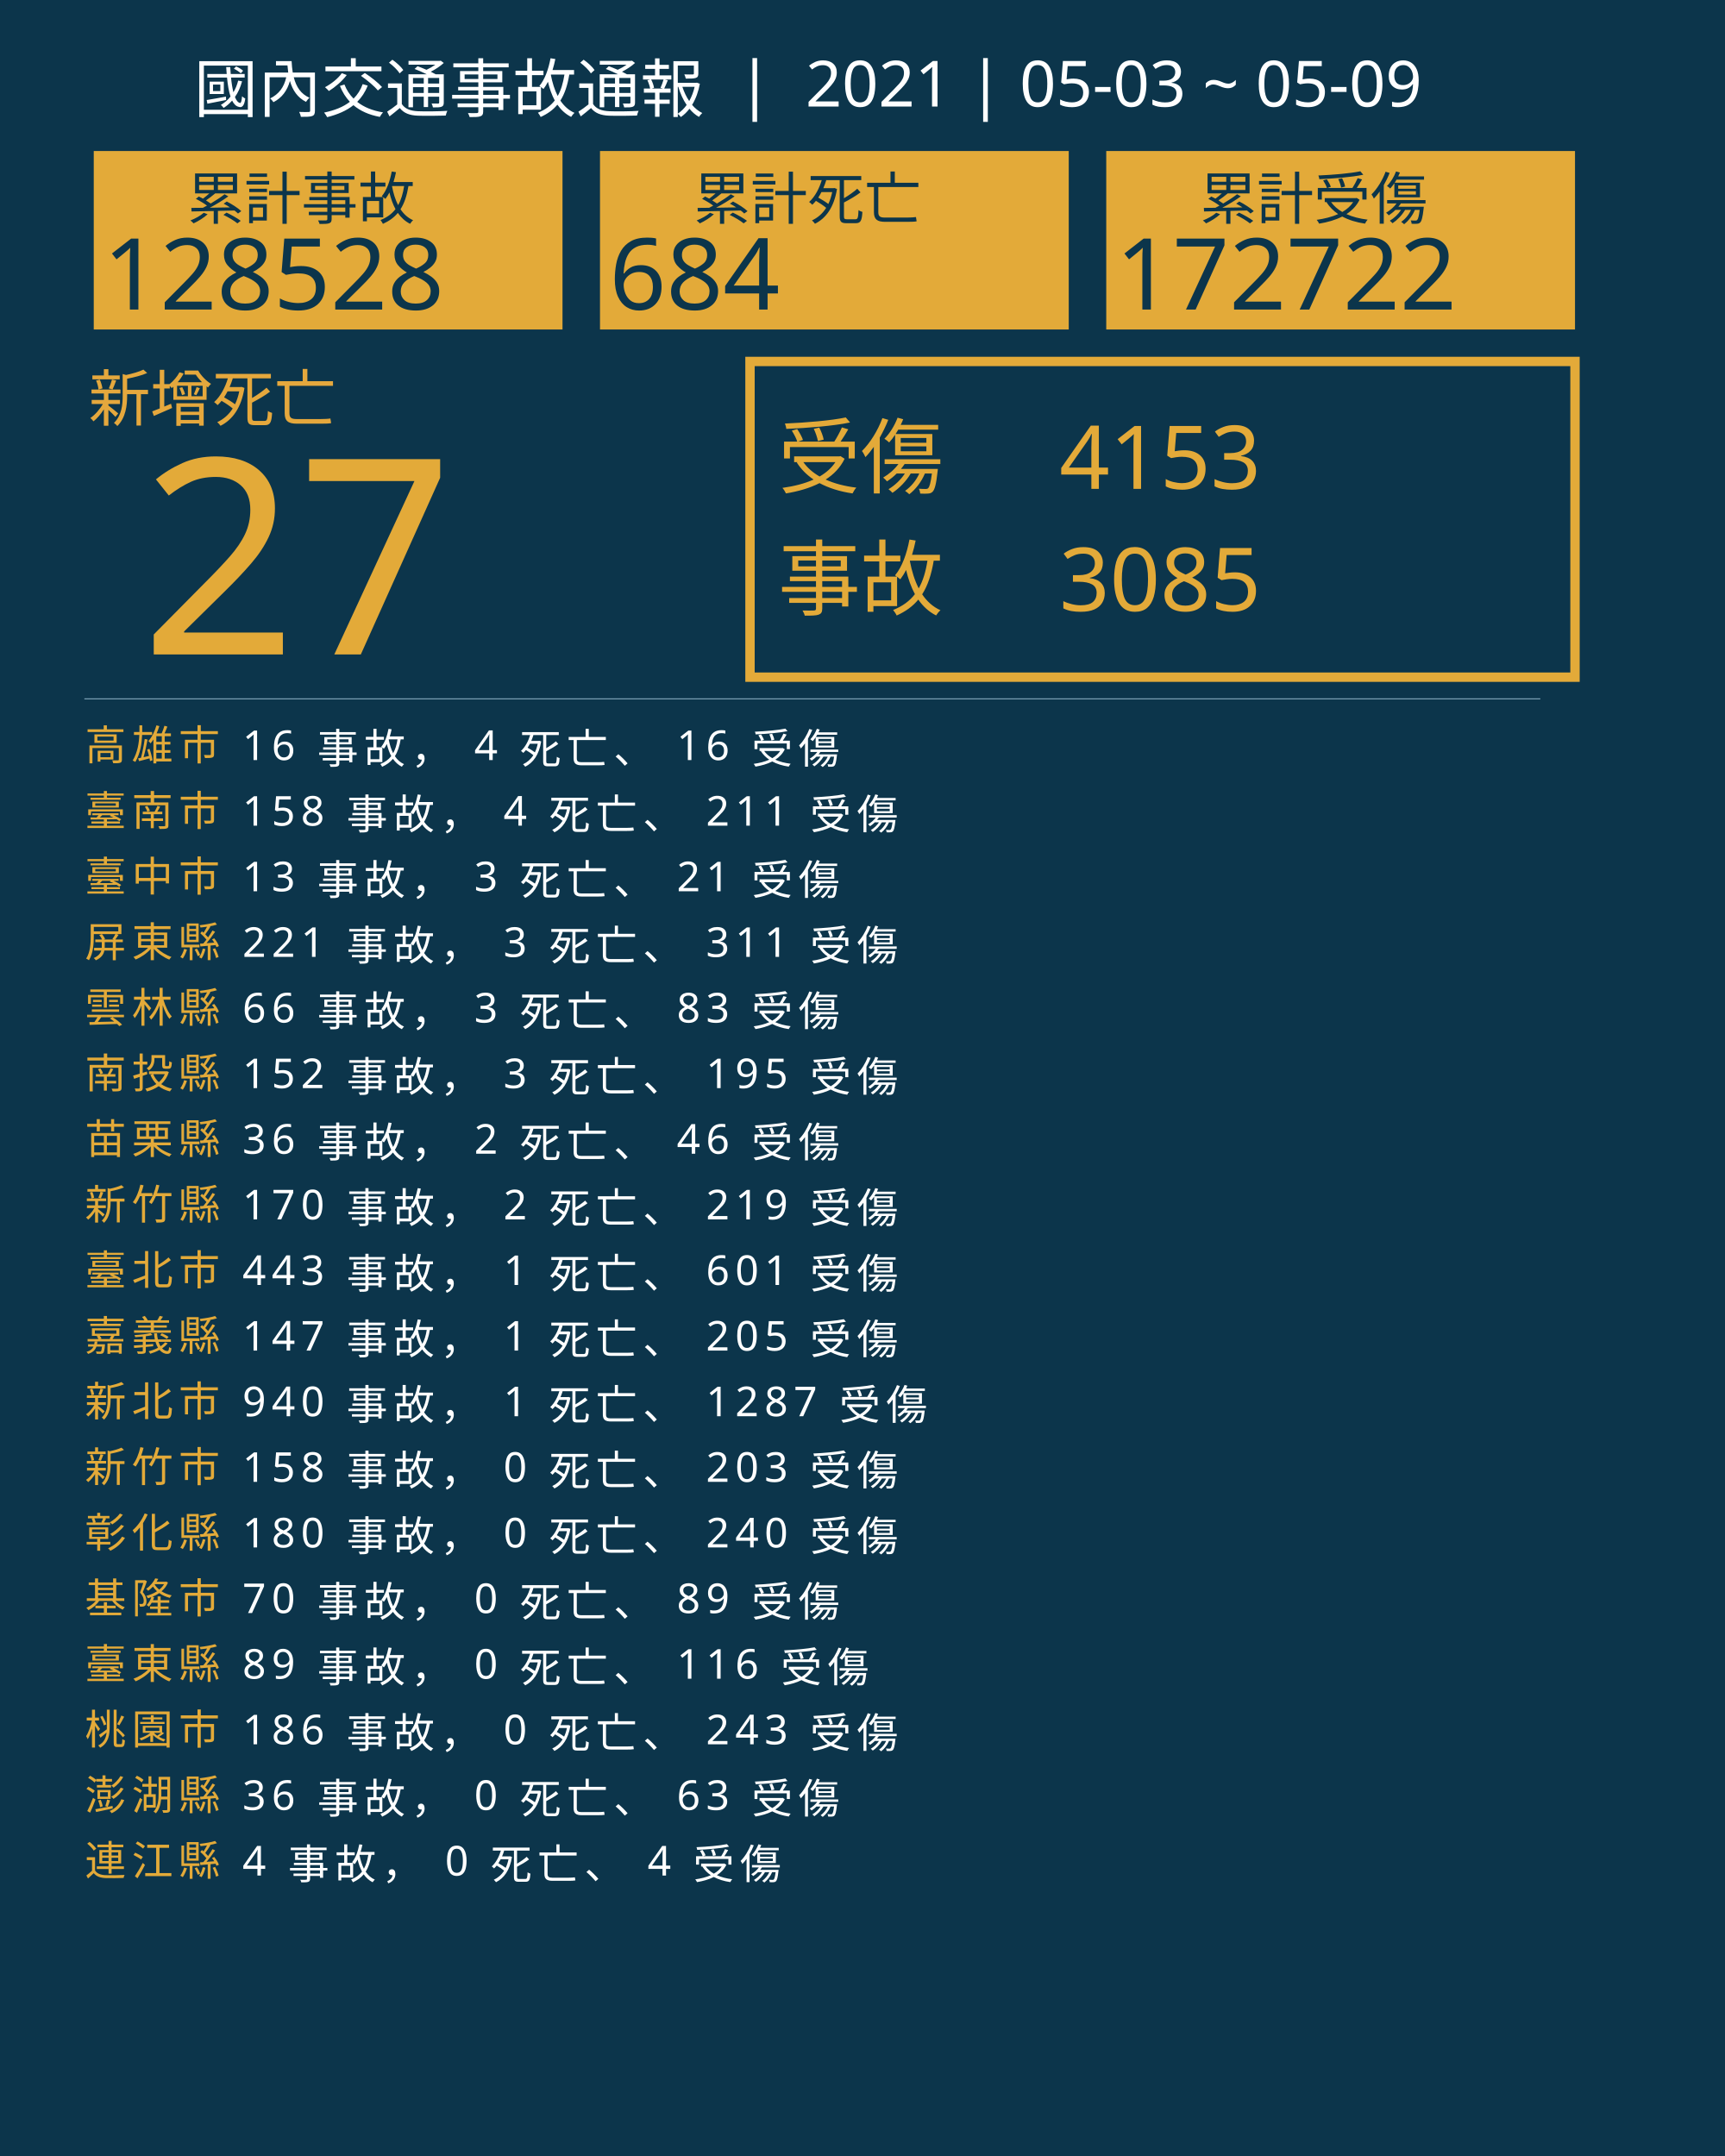
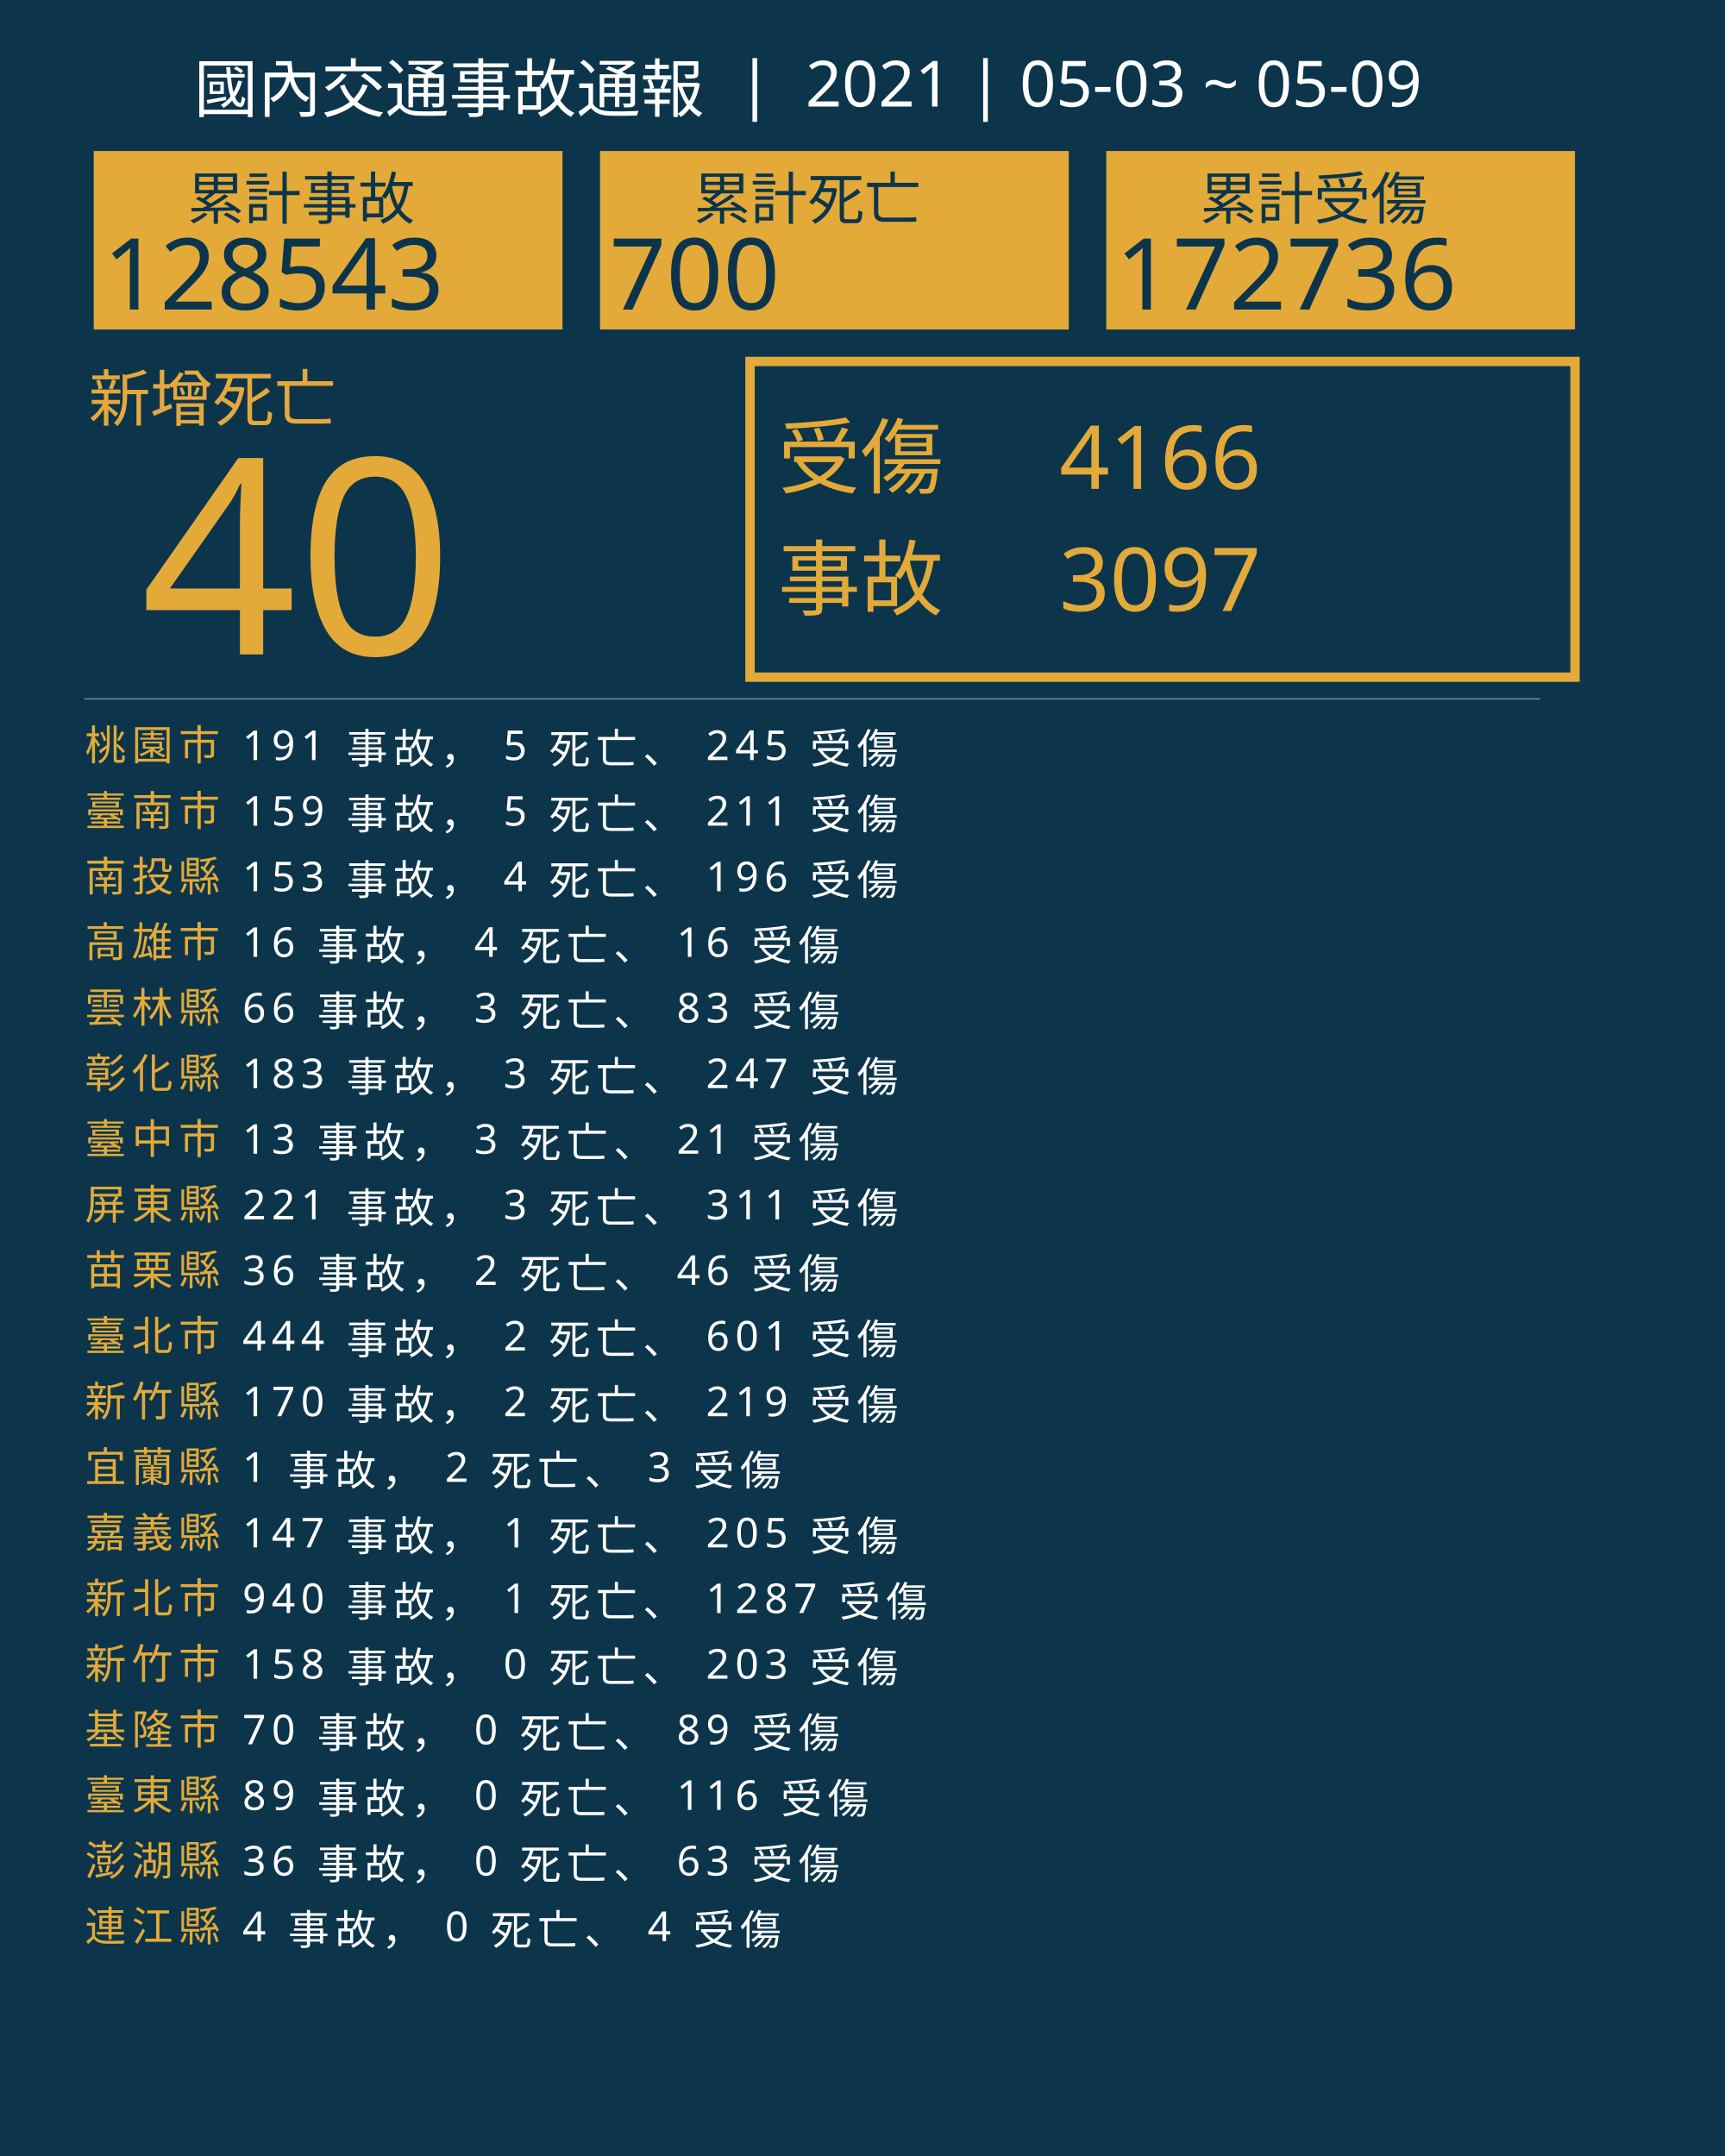
<svg xmlns="http://www.w3.org/2000/svg" version="1.1" id="圖層_1" x="0px" y="0px" viewBox="0 0 1840 2300" style="enable-background:new 0 0 1840 2300;" xml:space="preserve">
  <style type="text/css">
	.st0{fill:#0C354B;}
	.st1{fill:#E5A83D;}
	.st2{font-family:'NotoSansCJKtc-Bold-B5pc-H';}
	.st3{font-size:66px;}
	.st4{fill:#E3AA39;}
	.st5{font-family:'Arial-BoldMT';}
	.st6{font-size:291.776px;}
	.st7{fill:none;stroke:#E3AA39;stroke-miterlimit:10;stroke-width:10;}
	.st8{font-family:'NotoSansCJKtc-Light-B5pc-H';}
	.st9{font-size:88px;}
	.st10{font-family:'NotoSansCJKtc-Medium-B5pc-H';}
	.st11{font-size:94px;}
	.st12{fill:none;stroke:#8AAFC1;stroke-miterlimit:10;}
	.st13{font-size:60.649px;}
	.st14{font-size:106px;}
	.st15{fill:none;}
	.st16{font-size:44px;}
	.st17{letter-spacing:6;}
	.st18{fill:#FFFFFF;}
	.st19{letter-spacing:1;}
	.st20{font-size:68px;}
</style>
  <rect class="st0" width="1840" height="2300" />
  <text transform="matrix(1 0 0 1 94.5001 449.017)" class="st1 st2 st3">新增死亡</text>
  <g>
-     <text transform="matrix(1 0 0 1 150 698.1412)" class="st4 st5 st6">27</text>
+     <text transform="matrix(1 0 0 1 150 698.1412)" class="st4 st5 st6">40</text>
  </g>
  <g>
    <rect x="800" y="385.6" class="st7" width="880" height="336.8" />
    <g>
      <text transform="matrix(1 0 0 1 830 519.593)" class="st4 st8 st9">受傷</text>
-       <text transform="matrix(1 0 0 1 1130 521.5084)" class="st4 st10 st11">4153</text>
-       <text transform="matrix(1 0 0 1 1130 651.7274)" class="st4 st10 st11">3085</text>
+       <text transform="matrix(1 0 0 1 1130 521.5084)" class="st4 st10 st11">4166</text>
+       <text transform="matrix(1 0 0 1 1130 651.7274)" class="st4 st10 st11">3097</text>
      <text transform="matrix(1 0 0 1 830 649.4965)" class="st4 st8 st9">事故</text>
    </g>
  </g>
  <line class="st12" x1="90" y1="745.5" x2="1643" y2="745.5" />
  <g>
    <g>
      <rect x="100" y="161.1" class="st4" width="500" height="190.4" />
      <g>
        <text transform="matrix(1 0 0 1 200 233.9079)" class="st0 st10 st13">累計事故</text>
        <g>
-           <text transform="matrix(1 0 0 1 110 330.2121)" class="st0 st5 st14">128528</text>
+           <text transform="matrix(1 0 0 1 110 330.2121)" class="st0 st5 st14">128543</text>
        </g>
      </g>
    </g>
    <g>
      <rect x="640" y="161.1" class="st4" width="500" height="190.4" />
      <g>
        <text transform="matrix(1 0 0 1 740 233.908)" class="st0 st10 st13">累計死亡</text>
        <g>
-           <text transform="matrix(1 0 0 1 650 330.2122)" class="st0 st5 st14">684</text>
+           <text transform="matrix(1 0 0 1 650 330.2122)" class="st0 st5 st14">700</text>
        </g>
      </g>
    </g>
    <g>
      <rect x="1180" y="161.1" class="st4" width="500" height="190.4" />
      <g>
        <text transform="matrix(1 0 0 1 1280 233.908)" class="st0 st10 st13">累計受傷</text>
        <g>
-           <text transform="matrix(1 0 0 1 1190 330.2122)" class="st0 st5 st14">172722</text>
+           <text transform="matrix(1 0 0 1 1190 330.2122)" class="st0 st5 st14">172736</text>
        </g>
      </g>
    </g>
  </g>
  <rect x="90.6" y="772.1" class="st15" width="1141.8" height="314.8" />
  <text transform="matrix(1 0 0 1 90.5591 810.7965)">
-     <tspan x="0" y="0" class="st4 st10 st16 st17">高雄市</tspan>
-     <tspan x="150.6" y="0" class="st18 st10 st16 st17"> 16 事故， 4 死亡、 16 受傷</tspan>
+     <tspan x="0" y="0" class="st4 st10 st16 st17">桃園市</tspan>
+     <tspan x="150.6" y="0" class="st18 st10 st16 st17"> 191 事故， 5 死亡、 245 受傷</tspan>
    <tspan x="0" y="70" class="st4 st10 st16 st17">臺南市</tspan>
-     <tspan x="150.6" y="70" class="st18 st10 st16 st17"> 158 事故， 4 死亡、 211 受傷</tspan>
-     <tspan x="0" y="140" class="st4 st10 st16 st17">臺中市</tspan>
-     <tspan x="150.6" y="140" class="st18 st10 st16 st17"> 13 事故， 3 死亡、 21 受傷</tspan>
-     <tspan x="0" y="210" class="st4 st10 st16 st17">屏東縣</tspan>
-     <tspan x="150.6" y="210" class="st18 st10 st16 st17"> 221 事故， 3 死亡、 311 受傷</tspan>
+     <tspan x="150.6" y="70" class="st18 st10 st16 st17"> 159 事故， 5 死亡、 211 受傷</tspan>
+     <tspan x="0" y="140" class="st4 st10 st16 st17">南投縣</tspan>
+     <tspan x="150.6" y="140" class="st18 st10 st16 st17"> 153 事故， 4 死亡、 196 受傷</tspan>
+     <tspan x="0" y="210" class="st4 st10 st16 st17">高雄市</tspan>
+     <tspan x="150.6" y="210" class="st18 st10 st16 st17"> 16 事故， 4 死亡、 16 受傷</tspan>
    <tspan x="0" y="280" class="st4 st10 st16 st17">雲林縣</tspan>
    <tspan x="150.6" y="280" class="st18 st10 st16 st17"> 66 事故， 3 死亡、 83 受傷</tspan>
-     <tspan x="0" y="350" class="st4 st10 st16 st17">南投縣</tspan>
-     <tspan x="150.6" y="350" class="st18 st10 st16 st17"> 152 事故， 3 死亡、 195 受傷</tspan>
-     <tspan x="0" y="420" class="st4 st10 st16 st17">苗栗縣</tspan>
-     <tspan x="150.6" y="420" class="st18 st10 st16 st17"> 36 事故， 2 死亡、 46 受傷</tspan>
-     <tspan x="0" y="490" class="st4 st10 st16 st17">新竹縣</tspan>
-     <tspan x="150.6" y="490" class="st18 st10 st16 st17"> 170 事故， 2 死亡、 219 受傷</tspan>
-     <tspan x="0" y="560" class="st4 st10 st16 st17">臺北市</tspan>
-     <tspan x="150.6" y="560" class="st18 st10 st16 st17"> 443 事故， 1 死亡、 601 受傷</tspan>
-     <tspan x="0" y="630" class="st4 st10 st16 st17">嘉義縣</tspan>
-     <tspan x="150.6" y="630" class="st18 st10 st16 st17"> 147 事故， 1 死亡、 205 受傷</tspan>
-     <tspan x="0" y="700" class="st4 st10 st16 st17">新北市</tspan>
-     <tspan x="150.6" y="700" class="st18 st10 st16 st17"> 940 事故， 1 死亡、 1287 受傷</tspan>
-     <tspan x="0" y="770" class="st4 st10 st16 st17">新竹市</tspan>
-     <tspan x="150.6" y="770" class="st18 st10 st16 st17"> 158 事故， 0 死亡、 203 受傷</tspan>
-     <tspan x="0" y="840" class="st4 st10 st16 st17">彰化縣</tspan>
-     <tspan x="150.6" y="840" class="st18 st10 st16 st17"> 180 事故， 0 死亡、 240 受傷</tspan>
-     <tspan x="0" y="910" class="st4 st10 st16 st17">基隆市</tspan>
-     <tspan x="150.6" y="910" class="st18 st10 st16 st17"> 70 事故， 0 死亡、 89 受傷</tspan>
-     <tspan x="0" y="980" class="st4 st10 st16 st17">臺東縣</tspan>
-     <tspan x="150.6" y="980" class="st18 st10 st16 st17"> 89 事故， 0 死亡、 116 受傷</tspan>
-     <tspan x="0" y="1050" class="st4 st10 st16 st17">桃園市</tspan>
-     <tspan x="150.6" y="1050" class="st18 st10 st16 st17"> 186 事故， 0 死亡、 243 受傷</tspan>
-     <tspan x="0" y="1120" class="st4 st10 st16 st17">澎湖縣</tspan>
-     <tspan x="150.6" y="1120" class="st18 st10 st16 st17"> 36 事故， 0 死亡、 63 受傷</tspan>
-     <tspan x="0" y="1190" class="st4 st10 st16 st17">連江縣</tspan>
-     <tspan x="150.6" y="1190" class="st18 st10 st16 st17"> 4 事故， 0 死亡、 4 受傷</tspan>
+     <tspan x="0" y="350" class="st4 st10 st16 st17">彰化縣</tspan>
+     <tspan x="150.6" y="350" class="st18 st10 st16 st17"> 183 事故， 3 死亡、 247 受傷</tspan>
+     <tspan x="0" y="420" class="st4 st10 st16 st17">臺中市</tspan>
+     <tspan x="150.6" y="420" class="st18 st10 st16 st17"> 13 事故， 3 死亡、 21 受傷</tspan>
+     <tspan x="0" y="490" class="st4 st10 st16 st17">屏東縣</tspan>
+     <tspan x="150.6" y="490" class="st18 st10 st16 st17"> 221 事故， 3 死亡、 311 受傷</tspan>
+     <tspan x="0" y="560" class="st4 st10 st16 st17">苗栗縣</tspan>
+     <tspan x="150.6" y="560" class="st18 st10 st16 st17"> 36 事故， 2 死亡、 46 受傷</tspan>
+     <tspan x="0" y="630" class="st4 st10 st16 st17">臺北市</tspan>
+     <tspan x="150.6" y="630" class="st18 st10 st16 st17"> 444 事故， 2 死亡、 601 受傷</tspan>
+     <tspan x="0" y="700" class="st4 st10 st16 st17">新竹縣</tspan>
+     <tspan x="150.6" y="700" class="st18 st10 st16 st17"> 170 事故， 2 死亡、 219 受傷</tspan>
+     <tspan x="0" y="770" class="st4 st10 st16 st17">宜蘭縣</tspan>
+     <tspan x="150.6" y="770" class="st18 st10 st16 st17"> 1 事故， 2 死亡、 3 受傷</tspan>
+     <tspan x="0" y="840" class="st4 st10 st16 st17">嘉義縣</tspan>
+     <tspan x="150.6" y="840" class="st18 st10 st16 st17"> 147 事故， 1 死亡、 205 受傷</tspan>
+     <tspan x="0" y="910" class="st4 st10 st16 st17">新北市</tspan>
+     <tspan x="150.6" y="910" class="st18 st10 st16 st17"> 940 事故， 1 死亡、 1287 受傷</tspan>
+     <tspan x="0" y="980" class="st4 st10 st16 st17">新竹市</tspan>
+     <tspan x="150.6" y="980" class="st18 st10 st16 st17"> 158 事故， 0 死亡、 203 受傷</tspan>
+     <tspan x="0" y="1050" class="st4 st10 st16 st17">基隆市</tspan>
+     <tspan x="150.6" y="1050" class="st18 st10 st16 st17"> 70 事故， 0 死亡、 89 受傷</tspan>
+     <tspan x="0" y="1120" class="st4 st10 st16 st17">臺東縣</tspan>
+     <tspan x="150.6" y="1120" class="st18 st10 st16 st17"> 89 事故， 0 死亡、 116 受傷</tspan>
+     <tspan x="0" y="1190" class="st4 st10 st16 st17">澎湖縣</tspan>
+     <tspan x="150.6" y="1190" class="st18 st10 st16 st17"> 36 事故， 0 死亡、 63 受傷</tspan>
+     <tspan x="0" y="1260" class="st4 st10 st16 st17">連江縣</tspan>
+     <tspan x="150.6" y="1260" class="st18 st10 st16 st17"> 4 事故， 0 死亡、 4 受傷</tspan>
  </text>
  <text transform="matrix(1 0 0 1 207 119.2712)" class="st18 st8 st20">國內交通事故通報  |  2021 | 05-03 ~ 05-09</text>
</svg>
